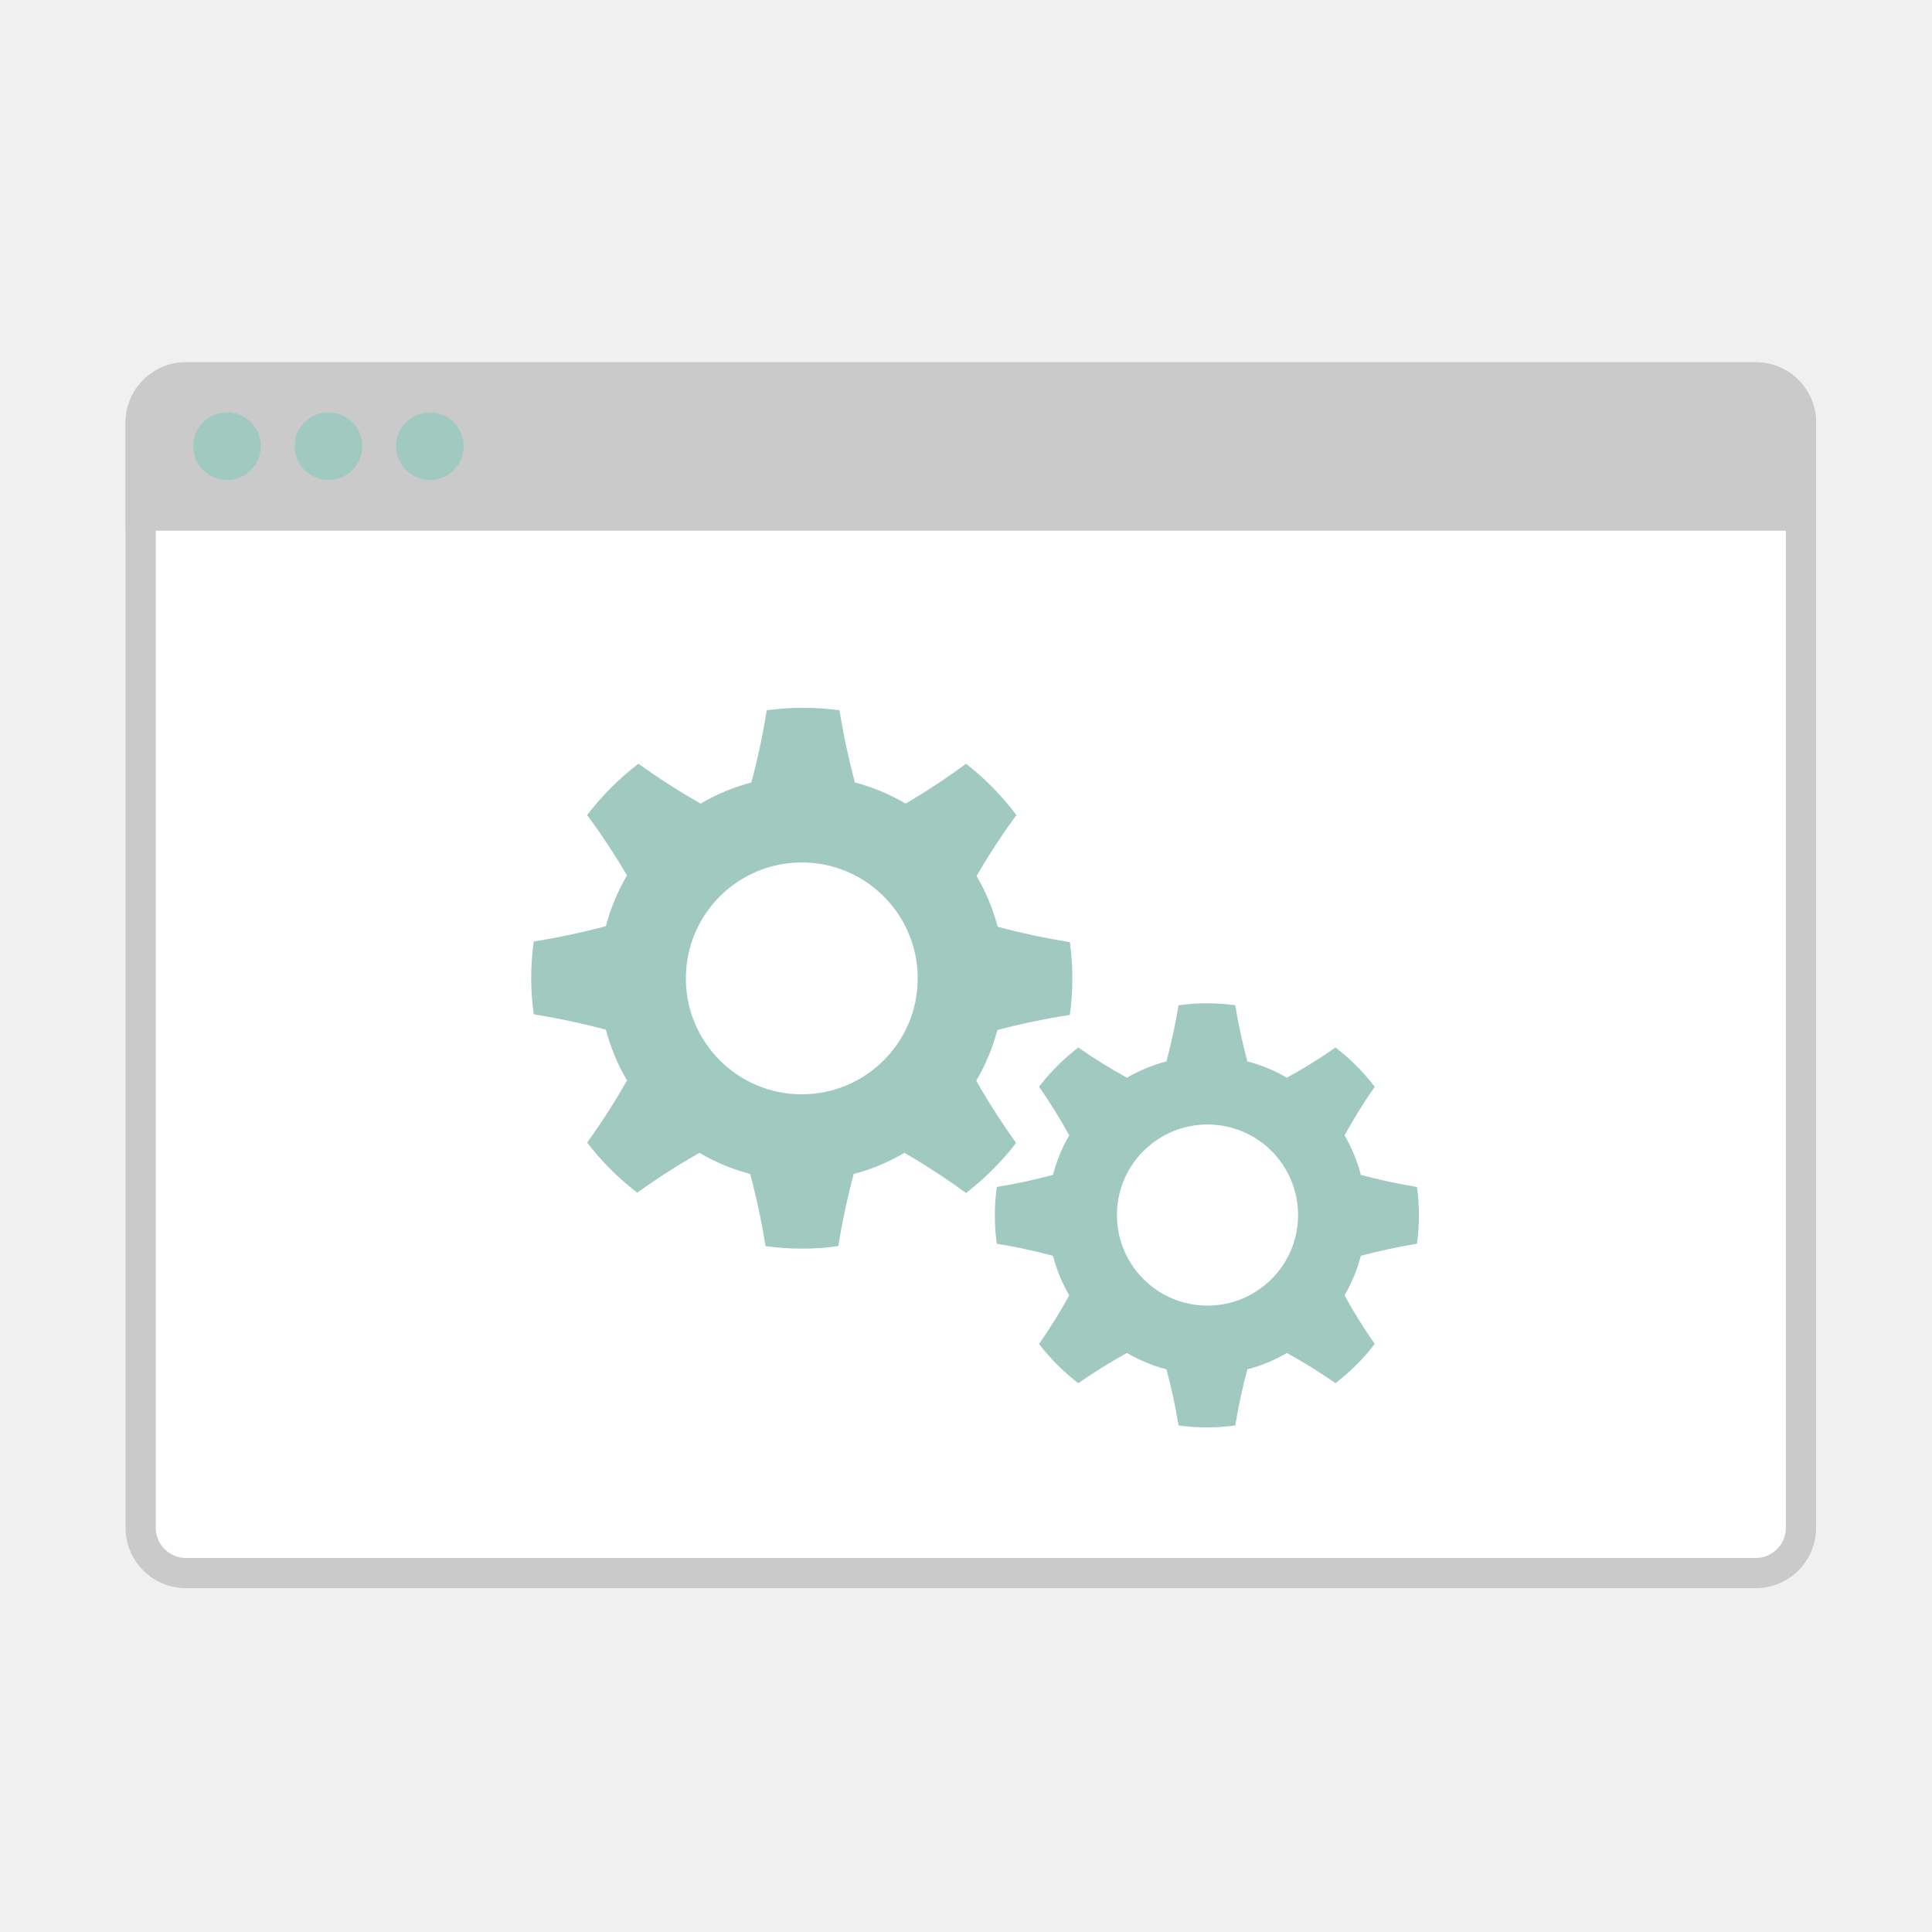
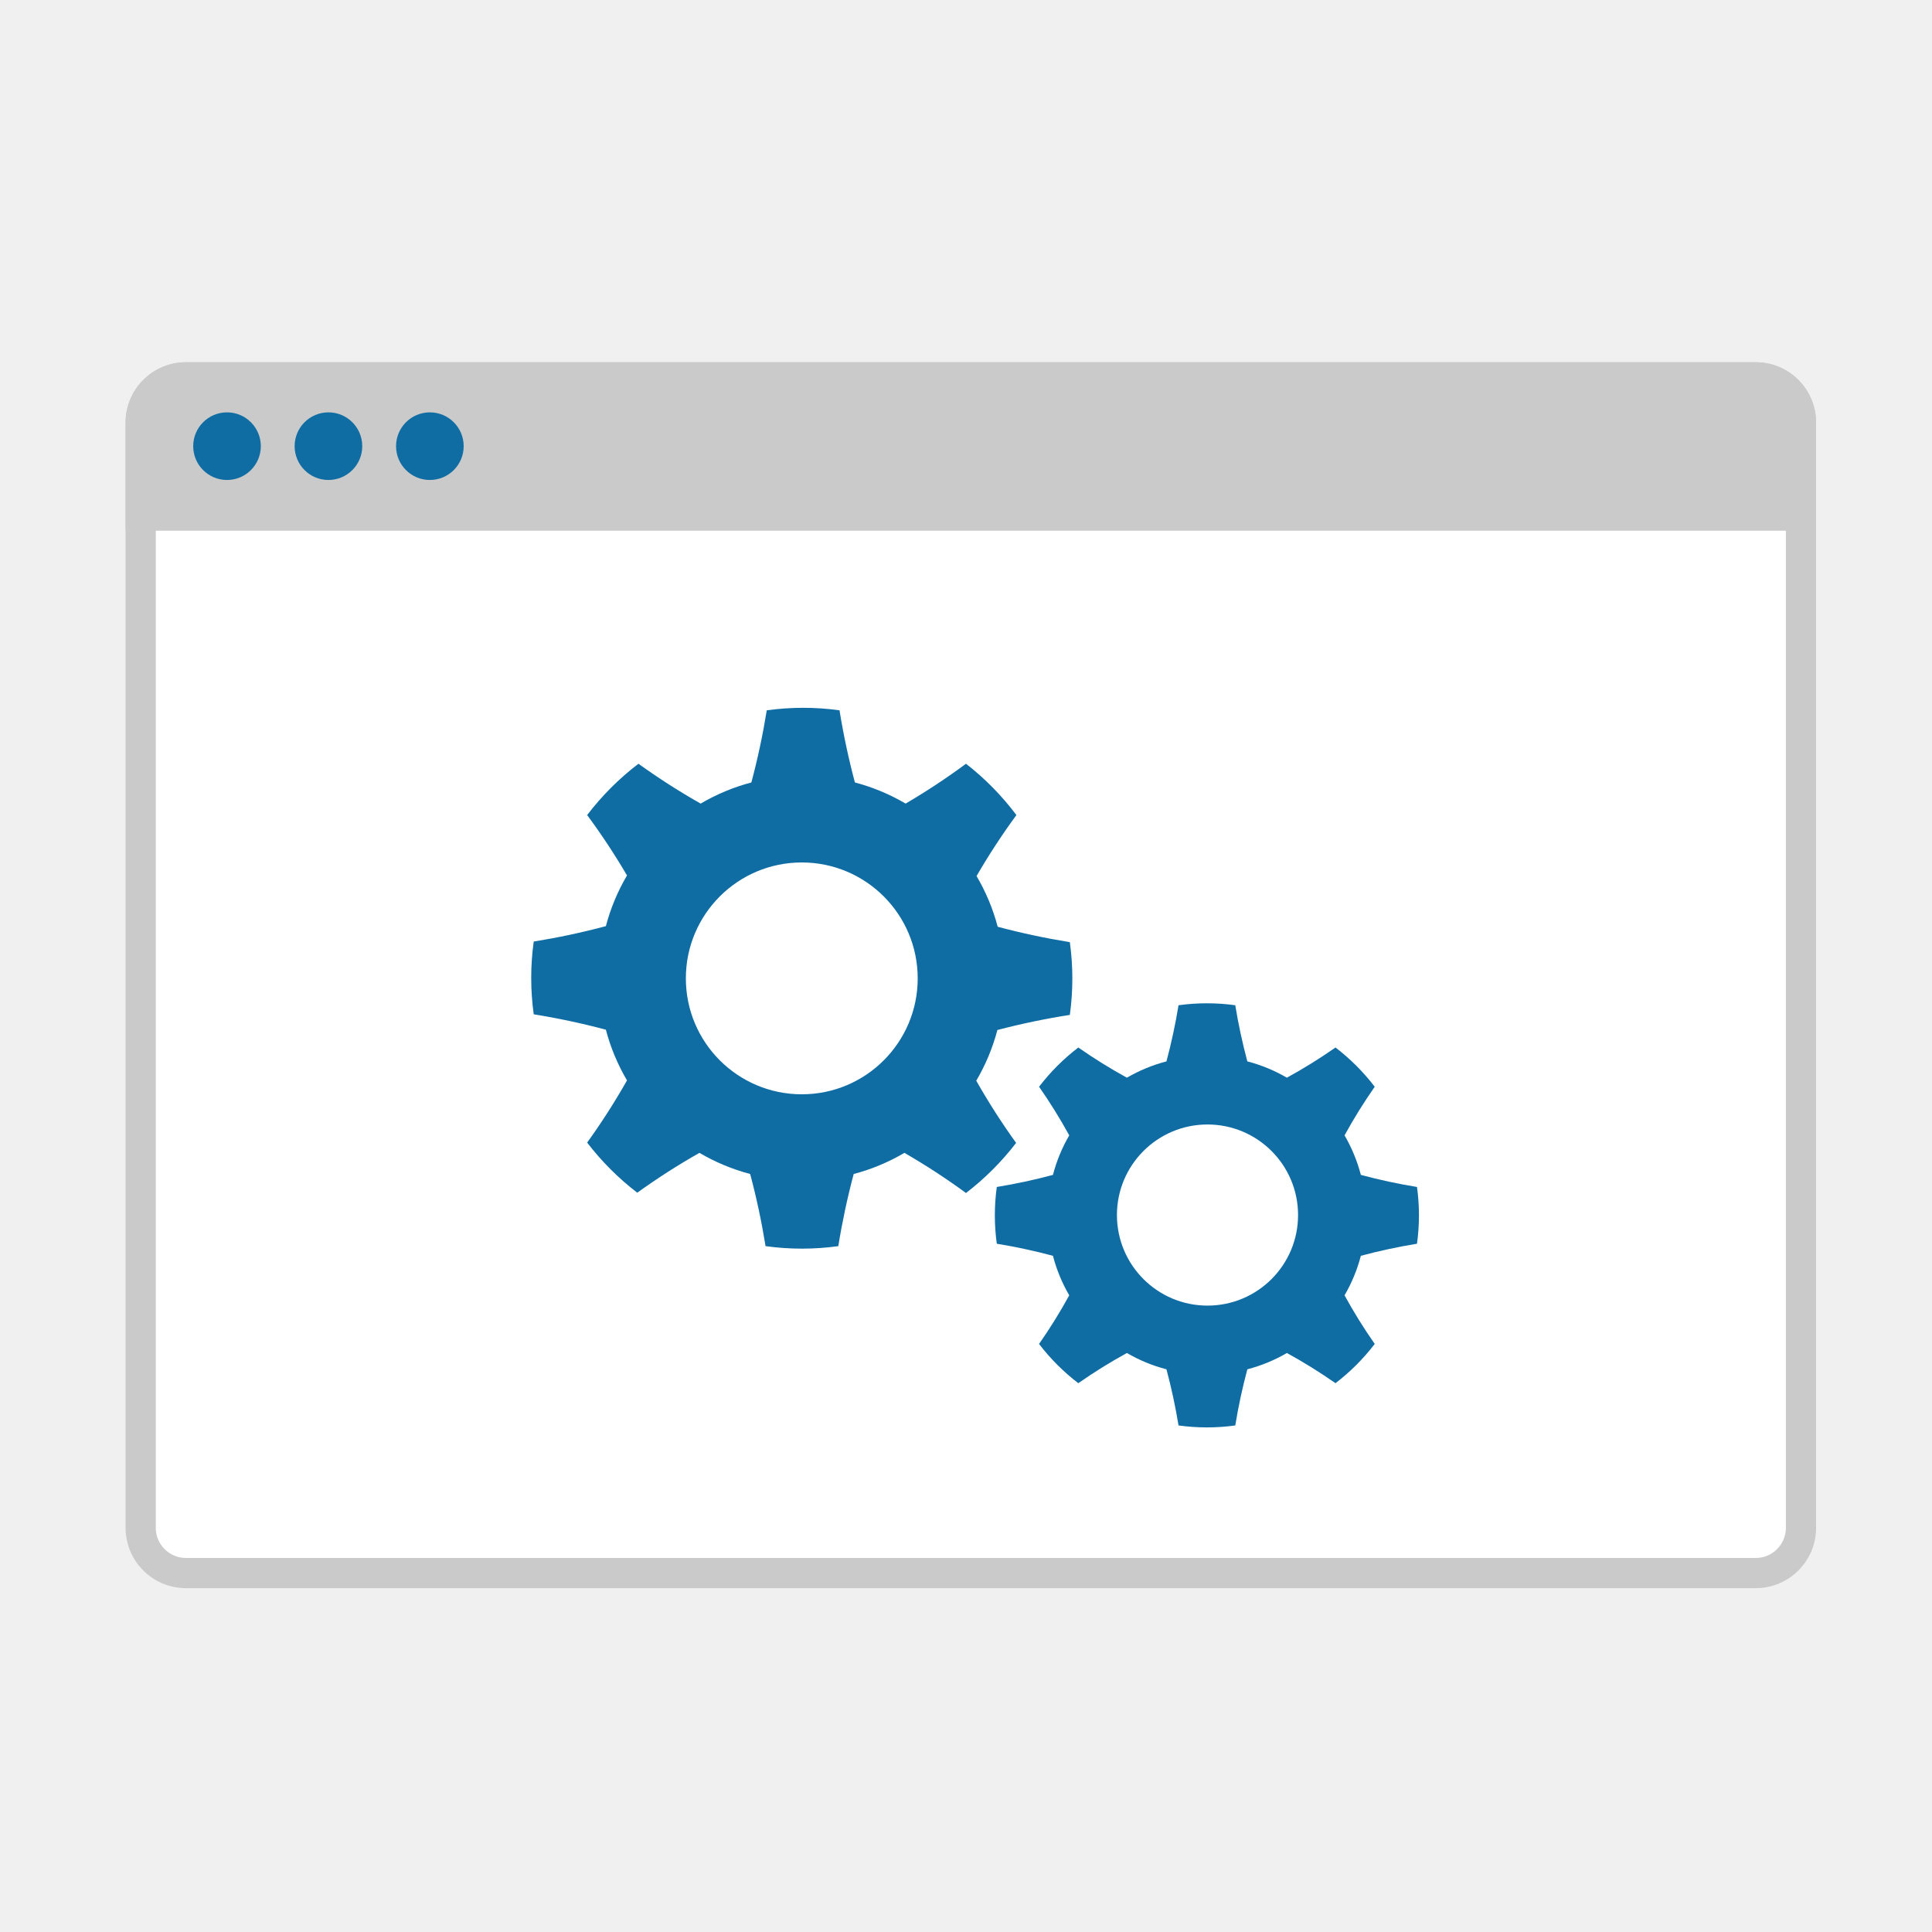
<svg xmlns="http://www.w3.org/2000/svg" viewBox="0 0 64 64">
  <defs>
-     <style>.cls-1{fill:none;}.cls-2{fill:#fff;}.cls-3{fill:#cacaca;}.cls-4{fill:#a0cac0;}</style>
+     <style>.cls-1{fill:none;}.cls-2{fill:#fff;}.cls-3{fill:#cacaca;}.cls-4{fill:#0f6da3;}</style>
  </defs>
  <g id="レイヤー_2" data-name="レイヤー 2">
    <g id="c-card_cms">
      <rect class="cls-1" width="64" height="64" />
      <rect class="cls-2" x="4.66" y="12.48" width="55" height="39.63" rx="1.5" ry="1.5" />
      <path class="cls-3" d="M58.16,13a1,1,0,0,1,1,1V50.61a1,1,0,0,1-1,1h-52a1,1,0,0,1-1-1V14a1,1,0,0,1,1-1h52m0-1h-52a2,2,0,0,0-2,2V50.61a2,2,0,0,0,2,2h52a2,2,0,0,0,2-2V14a2,2,0,0,0-2-2Z" />
      <path class="cls-4" d="M35.44,33.62a8.79,8.79,0,0,0,0-2.41,24.22,24.22,0,0,1-2.39-.51,6.67,6.67,0,0,0-.7-1.68A22.49,22.49,0,0,1,33.67,27,9,9,0,0,0,32,25.3,22.49,22.49,0,0,1,30,26.62a6.67,6.67,0,0,0-1.68-.7,24.22,24.22,0,0,1-.51-2.39,8.79,8.79,0,0,0-2.41,0,24.22,24.22,0,0,1-.51,2.39,6.67,6.67,0,0,0-1.68.7,22.48,22.48,0,0,1-2.06-1.32A9,9,0,0,0,19.45,27,22.49,22.49,0,0,1,20.77,29a6.67,6.67,0,0,0-.7,1.68,24.22,24.22,0,0,1-2.39.51,8.79,8.79,0,0,0,0,2.41,24.22,24.22,0,0,1,2.39.51,6.67,6.67,0,0,0,.7,1.68,22.48,22.48,0,0,1-1.32,2.06,9,9,0,0,0,1.66,1.66,22.49,22.49,0,0,1,2.06-1.32,6.67,6.67,0,0,0,1.68.7,24.21,24.21,0,0,1,.51,2.39,8.79,8.79,0,0,0,2.41,0,24.22,24.22,0,0,1,.51-2.39,6.67,6.67,0,0,0,1.68-.7A22.49,22.49,0,0,1,32,39.52a9,9,0,0,0,1.66-1.66,22.49,22.49,0,0,1-1.32-2.06,6.67,6.67,0,0,0,.7-1.68A24.22,24.22,0,0,1,35.44,33.62Zm-8.88,2.63a3.84,3.84,0,1,1,3.84-3.84A3.84,3.84,0,0,1,26.56,36.25Z" />
      <path class="cls-4" d="M46.94,41.2a6.87,6.87,0,0,0,0-1.88,18.92,18.92,0,0,1-1.86-.4,5.21,5.21,0,0,0-.54-1.31,17.57,17.57,0,0,1,1-1.61,7,7,0,0,0-1.3-1.3,17.57,17.57,0,0,1-1.61,1,5.21,5.21,0,0,0-1.31-.54,18.92,18.92,0,0,1-.4-1.86,6.87,6.87,0,0,0-1.88,0,18.92,18.92,0,0,1-.4,1.86,5.21,5.21,0,0,0-1.31.54,17.56,17.56,0,0,1-1.61-1,7,7,0,0,0-1.3,1.3,17.57,17.57,0,0,1,1,1.61,5.21,5.21,0,0,0-.54,1.31,18.92,18.92,0,0,1-1.86.4,6.87,6.87,0,0,0,0,1.88,18.92,18.92,0,0,1,1.86.4,5.21,5.21,0,0,0,.54,1.31,17.56,17.56,0,0,1-1,1.61,7,7,0,0,0,1.3,1.3,17.57,17.57,0,0,1,1.61-1,5.21,5.21,0,0,0,1.31.54,18.92,18.92,0,0,1,.4,1.86,6.87,6.87,0,0,0,1.88,0,18.92,18.92,0,0,1,.4-1.86,5.21,5.21,0,0,0,1.31-.54,17.57,17.57,0,0,1,1.61,1,7,7,0,0,0,1.3-1.3,17.57,17.57,0,0,1-1-1.61,5.21,5.21,0,0,0,.54-1.31A18.92,18.92,0,0,1,46.94,41.2ZM40,43.25a3,3,0,1,1,3-3A3,3,0,0,1,40,43.25Z" />
      <path class="cls-3" d="M60.16,17.58h-56V14a2,2,0,0,1,2-2h52a2,2,0,0,1,2,2Z" />
      <circle class="cls-4" cx="7.52" cy="14.78" r="1.12" />
      <circle class="cls-4" cx="10.88" cy="14.78" r="1.12" />
      <circle class="cls-4" cx="14.24" cy="14.78" r="1.12" />
    </g>
  </g>
</svg>
